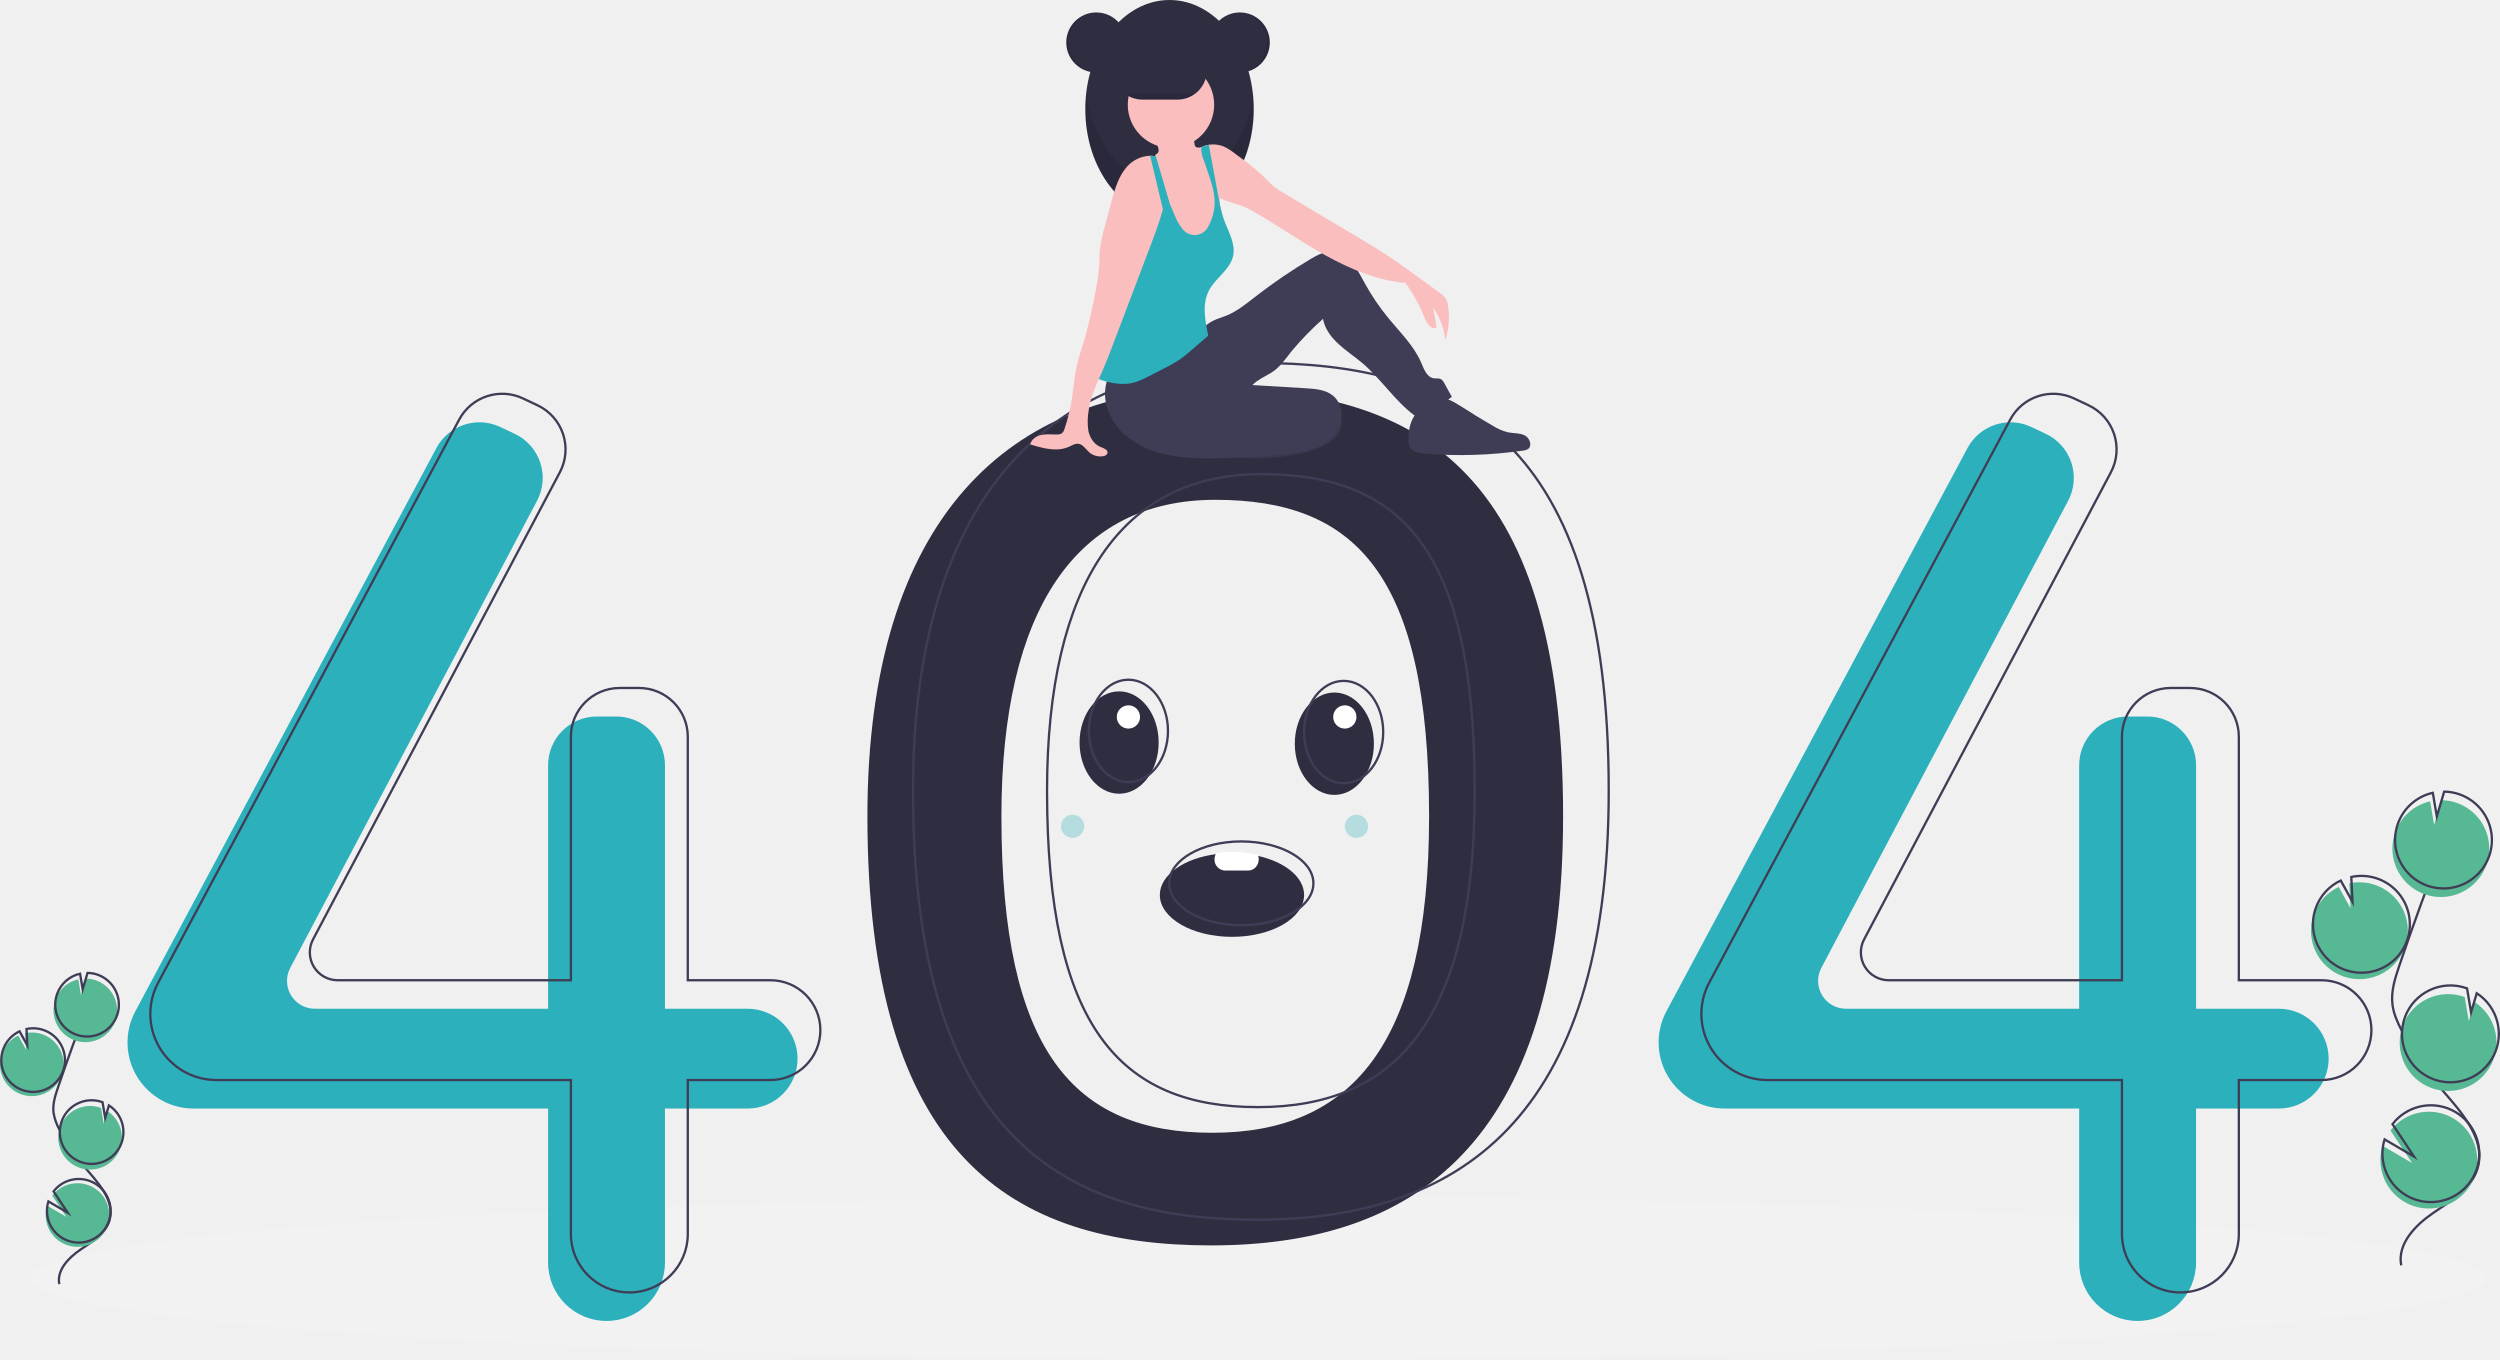
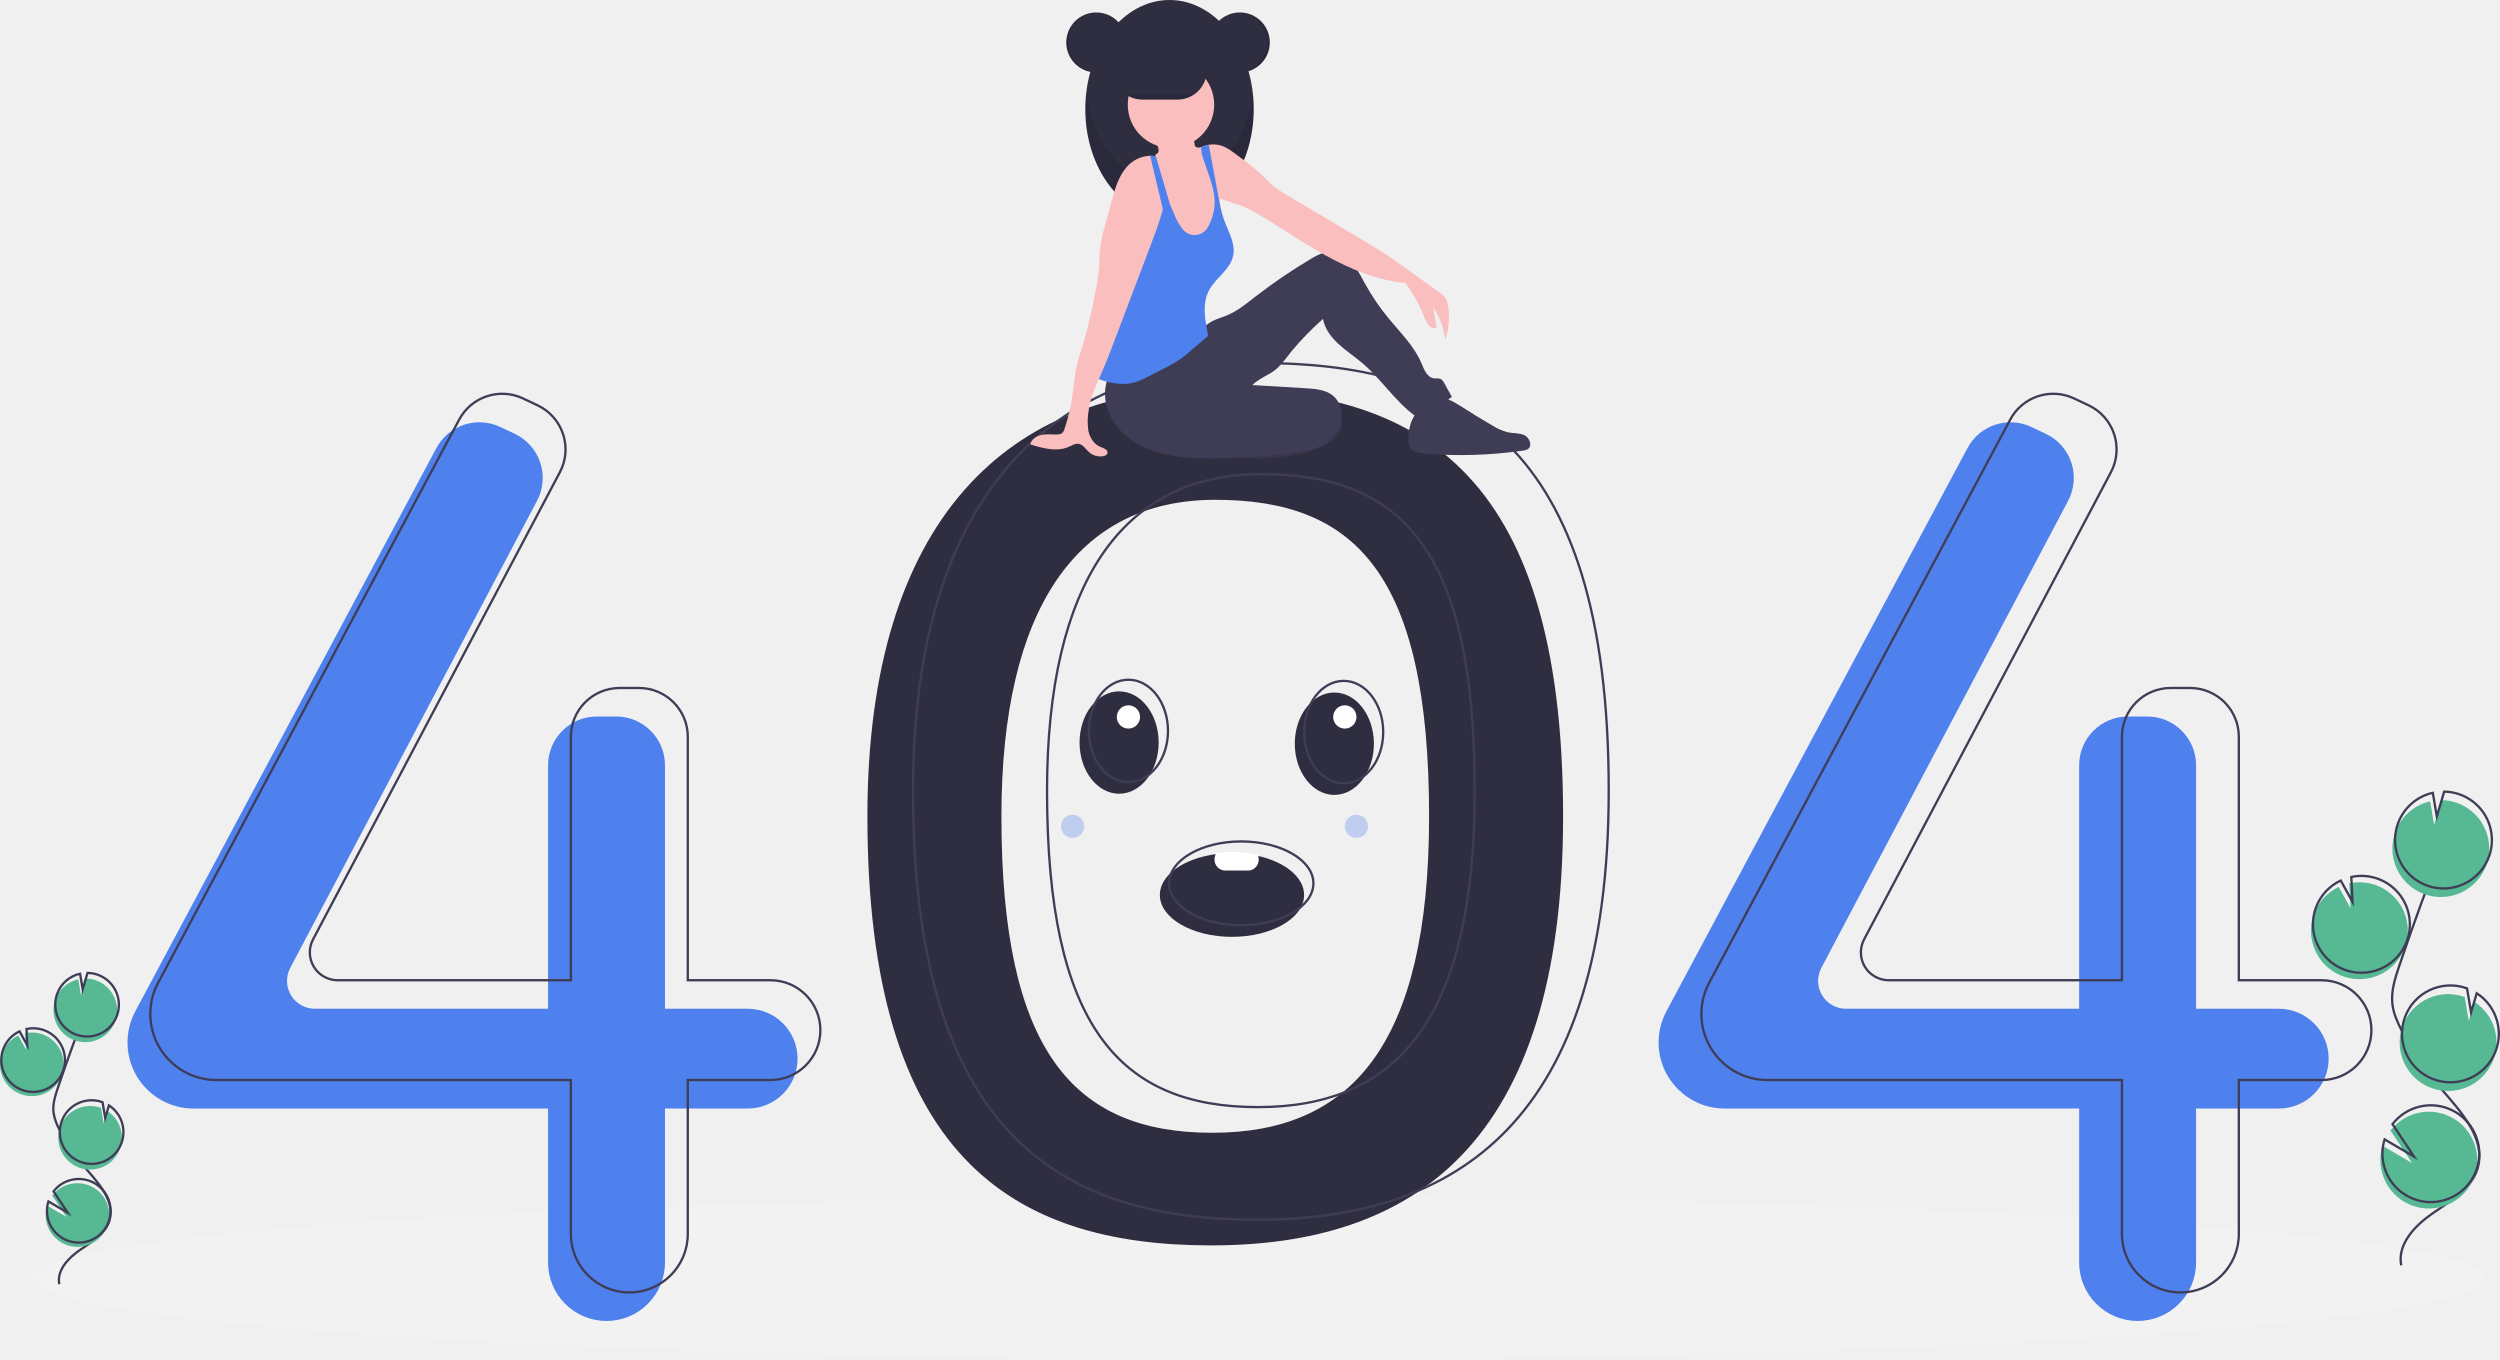
<svg xmlns="http://www.w3.org/2000/svg" id="currentIllo" data-name="Layer 1" width="1074.392" height="584.231" viewBox="0 0 1074.392 584.231" class="injected-svg DownloadModal__ImageFile-sc-p17csy-5 iIfSkb grid_media">
  <ellipse cx="540.643" cy="549.309" rx="527.5" ry="34.922" fill="#f2f2f2" />
  <path d="M583.48,324.894c-85.944,0-147.651,55.139-147.651,183.798,0,145.813,61.707,184.411,147.651,184.411s151.327-42.274,151.327-184.411C734.807,356.753,669.424,324.894,583.48,324.894Zm.565,319.808c-59.527,0-90.626-34.923-90.626-135.916,0-89.112,32.372-136.105,91.899-136.105s91.899,30.868,91.899,136.105C677.217,607.234,643.572,644.703,584.045,644.703Z" transform="translate(-63.054 -157.8845)" fill="#2f2e41" />
-   <path d="M384.365,591.401H348.831V486.762A20.956,20.956,0,0,0,327.875,465.806h-8.326a20.956,20.956,0,0,0-20.956,20.956V591.401H198.363a11.963,11.963,0,0,1-10.578-17.552l106.082-200.78A20.956,20.956,0,0,0,284.287,344.33l-6.262-2.957a20.956,20.956,0,0,0-27.429,9.07L121.214,592.475a28.416,28.416,0,0,0-3.356,13.396v0a28.416,28.416,0,0,0,28.416,28.416H298.593v66.167a25.119,25.119,0,0,0,25.119,25.119h0a25.119,25.119,0,0,0,25.119-25.119V634.287h35.534a21.443,21.443,0,0,0,21.443-21.443v0A21.443,21.443,0,0,0,384.365,591.401Z" transform="translate(-63.054 -157.8845)" fill="#2cb1bc" />
-   <path d="M1042.362,591.401h-35.534V486.762A20.956,20.956,0,0,0,985.872,465.806h-8.326a20.956,20.956,0,0,0-20.956,20.956V591.401H856.359a11.963,11.963,0,0,1-10.578-17.552L951.864,373.069A20.956,20.956,0,0,0,942.284,344.33l-6.262-2.957a20.956,20.956,0,0,0-27.429,9.07L779.211,592.475a28.416,28.416,0,0,0-3.356,13.396v0a28.416,28.416,0,0,0,28.416,28.416H956.589v66.167a25.119,25.119,0,0,0,25.119,25.119h0a25.119,25.119,0,0,0,25.119-25.119V634.287h35.534a21.443,21.443,0,0,0,21.443-21.443v0A21.443,21.443,0,0,0,1042.362,591.401Z" transform="translate(-63.054 -157.8845)" fill="#2cb1bc" />
+   <path d="M384.365,591.401H348.831V486.762A20.956,20.956,0,0,0,327.875,465.806h-8.326a20.956,20.956,0,0,0-20.956,20.956V591.401H198.363a11.963,11.963,0,0,1-10.578-17.552l106.082-200.78A20.956,20.956,0,0,0,284.287,344.33l-6.262-2.957a20.956,20.956,0,0,0-27.429,9.07L121.214,592.475a28.416,28.416,0,0,0-3.356,13.396v0a28.416,28.416,0,0,0,28.416,28.416H298.593v66.167a25.119,25.119,0,0,0,25.119,25.119h0a25.119,25.119,0,0,0,25.119-25.119V634.287h35.534a21.443,21.443,0,0,0,21.443-21.443v0A21.443,21.443,0,0,0,384.365,591.401Z" transform="translate(-63.054 -157.8845)" fill="#4E80EE" />
+   <path d="M1042.362,591.401h-35.534V486.762A20.956,20.956,0,0,0,985.872,465.806h-8.326a20.956,20.956,0,0,0-20.956,20.956V591.401H856.359a11.963,11.963,0,0,1-10.578-17.552L951.864,373.069A20.956,20.956,0,0,0,942.284,344.33l-6.262-2.957a20.956,20.956,0,0,0-27.429,9.07L779.211,592.475a28.416,28.416,0,0,0-3.356,13.396v0a28.416,28.416,0,0,0,28.416,28.416H956.589v66.167a25.119,25.119,0,0,0,25.119,25.119h0a25.119,25.119,0,0,0,25.119-25.119V634.287h35.534a21.443,21.443,0,0,0,21.443-21.443v0A21.443,21.443,0,0,0,1042.362,591.401Z" transform="translate(-63.054 -157.8845)" fill="#4E80EE" />
  <path d="M394.168,579.148H358.634V474.509a20.956,20.956,0,0,0-20.956-20.956h-8.326a20.956,20.956,0,0,0-20.956,20.956V579.148H208.165a11.963,11.963,0,0,1-10.578-17.552L303.67,360.816a20.956,20.956,0,0,0-9.58-28.739l-6.262-2.957a20.956,20.956,0,0,0-27.429,9.07L131.017,580.222a28.416,28.416,0,0,0-3.356,13.396v0a28.416,28.416,0,0,0,28.416,28.416H308.395v66.167a25.119,25.119,0,0,0,25.119,25.119h0a25.119,25.119,0,0,0,25.119-25.119V622.034h35.534a21.443,21.443,0,0,0,21.443-21.443v0A21.443,21.443,0,0,0,394.168,579.148Z" transform="translate(-63.054 -157.8845)" fill="none" stroke="#3f3d56" stroke-miterlimit="10" />
  <path d="M1060.742,579.148h-35.534V474.509a20.956,20.956,0,0,0-20.956-20.956H995.925a20.956,20.956,0,0,0-20.956,20.956V579.148H874.739a11.963,11.963,0,0,1-10.578-17.552L970.244,360.816a20.956,20.956,0,0,0-9.58-28.739l-6.262-2.957a20.956,20.956,0,0,0-27.429,9.07L797.59,580.222a28.416,28.416,0,0,0-3.356,13.396v0a28.416,28.416,0,0,0,28.416,28.416H974.969v66.167a25.119,25.119,0,0,0,25.119,25.119h0a25.119,25.119,0,0,0,25.119-25.119V622.034h35.534a21.443,21.443,0,0,0,21.443-21.443v0A21.443,21.443,0,0,0,1060.742,579.148Z" transform="translate(-63.054 -157.8845)" fill="none" stroke="#3f3d56" stroke-miterlimit="10" />
  <path d="M603.085,313.866c-85.944,0-147.651,55.139-147.651,183.798,0,145.813,61.707,184.411,147.651,184.411s151.327-42.274,151.327-184.411C754.412,345.725,689.029,313.866,603.085,313.866Zm.565,319.808c-59.527,0-90.626-34.923-90.626-135.916,0-89.112,32.372-136.105,91.899-136.105s91.899,30.868,91.899,136.105C696.822,596.206,663.177,633.675,603.65,633.675Z" transform="translate(-63.054 -157.8845)" fill="none" stroke="#3f3d56" stroke-miterlimit="10" />
  <circle cx="471.141" cy="18.25" r="12.901" fill="#2f2e41" />
  <ellipse cx="502.607" cy="46.885" rx="36.186" ry="46.885" fill="#2f2e41" />
  <path d="M565.661,237.494c-18.128,0-33.141-17.271-35.776-39.805a60.976,60.976,0,0,0-.41,7.08c0,25.894,16.201,46.885,36.186,46.885s36.186-20.991,36.186-46.885a60.976,60.976,0,0,0-.41-7.08C598.803,220.224,583.789,237.494,565.661,237.494Z" transform="translate(-63.054 -157.8845)" opacity="0.1" />
  <path d="M639.296,342.073c-.777,3.193-4.128,5.751-7.839,7.538-7.802,3.757-17.425,4.878-26.76,5.254a45.176,45.176,0,0,1-7.144-.132,20.537,20.537,0,0,1-12.251-5.631,1.681,1.681,0,0,1,.044-2.844c4.969-5.459,13.262-8.806,21.616-11.216,6.334-1.827,17.381-6.561,24.29-5.922C637.944,329.739,640.277,338.041,639.296,342.073Z" transform="translate(-63.054 -157.8845)" fill="#3f3d56" />
  <path d="M639.296,342.073c-.777,3.193-4.128,5.751-7.839,7.538-7.802,3.757-17.425,4.878-26.76,5.254a45.176,45.176,0,0,1-7.144-.132,20.537,20.537,0,0,1-12.251-5.631,1.681,1.681,0,0,1,.044-2.844c4.969-5.459,13.262-8.806,21.616-11.216,6.334-1.827,17.381-6.561,24.29-5.922C637.944,329.739,640.277,338.041,639.296,342.073Z" transform="translate(-63.054 -157.8845)" opacity="0.1" />
  <path d="M540.098,318.206a19.77,19.77,0,0,0-1.199,15.075,26.339,26.339,0,0,0,8.829,12.497c10.095,8.092,23.988,9.205,36.925,9.093a284.649,284.649,0,0,0,33.905-2.324,40.538,40.538,0,0,0,11.001-2.554c4.222-1.827,7.933-5.178,9.436-9.526s.436-9.672-3.134-12.574c-3.137-2.55-7.463-2.9-11.498-3.143l-23.088-1.387c2.281-2.308,5.318-3.614,8.096-5.292,3.685-2.226,6.134-5.965,8.813-9.335a129.001,129.001,0,0,1,13.439-13.817c.751,4.31,3.478,7.85,6.687,10.824s6.908,5.368,10.244,8.2c8.079,6.858,13.896,16.167,22.392,22.5a43.829,43.829,0,0,0,16.049-8.012l-3.302-5.981a3.94,3.94,0,0,0-1.245-1.553c-.935-.575-2.14-.279-3.225-.441-2.901-.435-4.168-3.784-5.306-6.487-3.125-7.422-9.108-13.18-14.218-19.404a98.009,98.009,0,0,1-9.996-14.723c-1.717-3.102-3.288-6.331-5.617-9.003s-5.594-4.773-9.139-4.781c-3.132-.007-6.021,1.584-8.714,3.183a230.477,230.477,0,0,0-23.63,16.099c-3.944,3.062-7.863,6.296-12.489,8.174-1.947.79-4,1.331-5.869,2.292-3.273,1.684-5.757,4.534-8.431,7.064C566.277,311.892,553.219,317.738,540.098,318.206Z" transform="translate(-63.054 -157.8845)" fill="#3f3d56" />
  <path d="M588.374,253.983a23.774,23.774,0,0,1-1.734,8.033,10.045,10.045,0,0,1-5.768,5.573,12.375,12.375,0,0,1-5.623.182,10.882,10.882,0,0,1-4.582-1.561c-2.165-1.488-3.244-4.144-3.637-6.743-.393-2.596-.217-5.249-.469-7.863a42.944,42.944,0,0,0-1.202-6.255c-.17-.683-.343-1.362-.513-2.042-.167-.68-.33-1.359-.481-2.039-.138-.639-.267-1.281-.378-1.926-.091-.544-.173-1.092-.233-1.643a18.423,18.423,0,0,0-.809-4.811,14.607,14.607,0,0,0-1.687-2.854c-.286-.409-.563-.818-.818-1.243a5.89,5.89,0,0,1-.972-3.748,3.286,3.286,0,0,1,.148-.601c.025-.076.053-.151.085-.223A1.802,1.802,0,0,0,560.932,223.07a3.433,3.433,0,0,0-.148-1.778,11.318,11.318,0,0,0-.96-2.288c-.264-.478-1.161-1.34-1.167-1.888-.013-1.101,2.14-1.989,3.011-2.423a16.796,16.796,0,0,1,8.597-1.743c1.904.129,3.968.714,5.019,2.31.944,1.438.818,3.301,1.221,4.972a1.471,1.471,0,0,0,.299.664,1.341,1.341,0,0,0,.739.34,4.549,4.549,0,0,0,1.416.057h.003a2.931,2.931,0,0,0,.371-.054,4.957,4.957,0,0,0,2.033-.878q.585-.156,1.18-.255a.251.251,0,0,0,.047-.009c1.576,4.975,1.781,10.308,3.071,15.374.639,2.52,1.554,5.009,1.683,7.602.009.113.013.23.016.346.019.834-.047,1.674-.013,2.505a6.981,6.981,0,0,0,.126,1.114,15.611,15.611,0,0,0,.525,1.743l.009.028c.06.183.116.368.164.554.035.135.066.267.091.403l.003.009A14.938,14.938,0,0,1,588.374,253.983Z" transform="translate(-63.054 -157.8845)" fill="#fbbebe" />
  <circle cx="503.237" cy="44.997" r="18.565" fill="#fbbebe" />
  <path d="M684.157,304.033a30.445,30.445,0,0,0-5.236-14.103q.722,4.295,1.447,8.587a3.214,3.214,0,0,1-3.367-1.035,10.337,10.337,0,0,1-1.765-3.276,67.466,67.466,0,0,0-8.21-14.736c-11.819-.985-23.502-5.884-33.896-11.595-10.396-5.708-20.126-12.552-30.384-18.502a43.573,43.573,0,0,0-5.544-2.832c-3.21-1.287-6.812-1.954-9.855-3.468-.204-.101-.409-.208-.61-.318a12.578,12.578,0,0,1-1.945-1.306,10.344,10.344,0,0,1-.931-.856,20.351,20.351,0,0,1-3.559-5.953c-1.633-3.612-2.215-7.97-3.845-11.583a11.203,11.203,0,0,1,2.502-1.765h.003c.132-.069.264-.135.4-.198a11.94,11.94,0,0,1,2.004-.733q.585-.156,1.18-.255a.251.251,0,0,0,.047-.009,11.566,11.566,0,0,1,5.491.434c2.587.875,4.767,2.621,6.941,4.273a114.02,114.02,0,0,1,10.148,8.049c1.794,1.718,3.43,3.606,5.359,5.167a42.144,42.144,0,0,0,5.057,3.351q15.656,9.327,31.315,18.65c3.534,2.105,7.07,4.21,10.526,6.438,5.249,3.386,10.308,7.055,15.365,10.721q4.47,3.238,8.936,6.479a9.728,9.728,0,0,1,2.533,2.341,8.472,8.472,0,0,1,1.123,3.433A31.387,31.387,0,0,1,684.157,304.033Z" transform="translate(-63.054 -157.8845)" fill="#fbbebe" />
-   <path d="M592.977,267.944c-1.252,5.617-6.929,9.012-9.896,13.946-3.688,6.123-2.184,13.241-.799,20.255q-3.795,3.271-7.593,6.542c-1.397,1.199-2.794,2.404-4.298,3.464a57.351,57.351,0,0,1-6.86,3.94q-3.361,1.728-6.721,3.458a32.128,32.128,0,0,1-6.58,2.788c-4.415,1.133-9.103.34-13.471-.972a6.088,6.088,0,0,1-1.473-.601,2.394,2.394,0,0,1-.699-.632,3.911,3.911,0,0,1-.444-2.539c.444-7.351,2.24-14.547,4.031-21.69a85.26,85.26,0,0,1,3.848-12.577,85.077,85.077,0,0,1,5.415-10.151,68.368,68.368,0,0,1,7.929-11.514,18.479,18.479,0,0,0,3.675-4.739c1.117-2.549.686-5.472.913-8.247a17.148,17.148,0,0,1,1.633-6.007v-.003a17.093,17.093,0,0,1,1.743-2.882q.458,1.067.916,2.13.302.699.598,1.394.387.897.768,1.787,1.1,2.558,2.196,5.113a21.59,21.59,0,0,0,3.335,5.944,6.499,6.499,0,0,0,11.123-.853,21.261,21.261,0,0,0,2.272-6.013,19.215,19.215,0,0,0,.252-7.835c-.758-5.009-2.889-10.126-4.437-14.78a14.945,14.945,0,0,1-1.079-4.871,3.351,3.351,0,0,1,.057-.56c.009-.047.019-.098.028-.145a11.94,11.94,0,0,1,2.004-.733q.585-.156,1.18-.255,2.044,11.064,4.094,22.127c.032.173.066.346.098.522.195,1.057.393,2.115.614,3.169.198.957.412,1.91.651,2.857l.009.028c.082.321.167.639.255.957l.003.009c.242.868.513,1.731.818,2.58C590.938,257.475,594.164,262.629,592.977,267.944Z" transform="translate(-63.054 -157.8845)" fill="#2cb1bc" />
+   <path d="M592.977,267.944c-1.252,5.617-6.929,9.012-9.896,13.946-3.688,6.123-2.184,13.241-.799,20.255q-3.795,3.271-7.593,6.542c-1.397,1.199-2.794,2.404-4.298,3.464a57.351,57.351,0,0,1-6.86,3.94q-3.361,1.728-6.721,3.458a32.128,32.128,0,0,1-6.58,2.788c-4.415,1.133-9.103.34-13.471-.972a6.088,6.088,0,0,1-1.473-.601,2.394,2.394,0,0,1-.699-.632,3.911,3.911,0,0,1-.444-2.539c.444-7.351,2.24-14.547,4.031-21.69a85.26,85.26,0,0,1,3.848-12.577,85.077,85.077,0,0,1,5.415-10.151,68.368,68.368,0,0,1,7.929-11.514,18.479,18.479,0,0,0,3.675-4.739c1.117-2.549.686-5.472.913-8.247a17.148,17.148,0,0,1,1.633-6.007v-.003a17.093,17.093,0,0,1,1.743-2.882q.458,1.067.916,2.13.302.699.598,1.394.387.897.768,1.787,1.1,2.558,2.196,5.113a21.59,21.59,0,0,0,3.335,5.944,6.499,6.499,0,0,0,11.123-.853,21.261,21.261,0,0,0,2.272-6.013,19.215,19.215,0,0,0,.252-7.835c-.758-5.009-2.889-10.126-4.437-14.78a14.945,14.945,0,0,1-1.079-4.871,3.351,3.351,0,0,1,.057-.56c.009-.047.019-.098.028-.145a11.94,11.94,0,0,1,2.004-.733q.585-.156,1.18-.255,2.044,11.064,4.094,22.127c.032.173.066.346.098.522.195,1.057.393,2.115.614,3.169.198.957.412,1.91.651,2.857l.009.028c.082.321.167.639.255.957l.003.009c.242.868.513,1.731.818,2.58C590.938,257.475,594.164,262.629,592.977,267.944Z" transform="translate(-63.054 -157.8845)" fill="#4E80EE" />
  <path d="M668.321,346.877a6.583,6.583,0,0,0,.61,3.143c1.162,2.124,3.95,2.606,6.362,2.805a188.377,188.377,0,0,0,42.266-1.288,4.886,4.886,0,0,0,2.151-.668c1.99-1.395.763-4.795-1.41-5.884s-4.751-.826-7.135-1.297a22.479,22.479,0,0,1-6.678-2.896q-7.252-4.167-14.293-8.688c-2.795-1.795-6.093-3.71-9.24-2.646C672.43,332.343,668.265,337.681,668.321,346.877Z" transform="translate(-63.054 -157.8845)" fill="#3f3d56" />
  <path d="M564.437,240.874v.003c-.022.132-.044.261-.072.39-.035.214-.076.431-.116.645-.39,1.998-.868,3.987-1.419,5.963-1.51,5.459-3.534,10.831-5.541,16.123q-8.081,21.287-16.164,42.577c-1.359,3.575-2.716,7.152-4.261,10.654-.516,1.167-1.048,2.344-1.576,3.534-1.894,4.257-3.713,8.653-4.317,13.184a27.45,27.45,0,0,0-.192,9.04c.604,2.97,2.407,5.872,5.23,6.97,1.378.538,3.351,1.259,2.974,2.69-.204.787-1.098,1.171-1.901,1.303a7.312,7.312,0,0,1-5.966-1.718c-1.507-1.337-2.665-3.417-4.67-3.641-1.388-.151-2.665.68-3.936,1.262-5.186,2.369-11.227.711-16.674-.972.428-2.206,2.643-3.66,4.843-4.1,2.199-.444,4.474-.129,6.718-.189a3.51,3.51,0,0,0,2.042-.525,3.705,3.705,0,0,0,1.101-1.882,78.964,78.964,0,0,0,3.213-13.147c.724-4.666,1.026-9.405,2.058-14.015.802-3.597,2.042-7.08,3.106-10.61a224.682,224.682,0,0,0,5.06-22.077,78.02,78.02,0,0,0,1.425-9.368c.179-2.612.094-5.236.346-7.838a60.888,60.888,0,0,1,2.111-9.997q1.444-5.348,2.885-10.689c1.425-5.271,2.955-10.746,6.567-14.843a13.962,13.962,0,0,1,10.028-4.789,9.882,9.882,0,0,1,2.13.23c.116.028.233.057.349.088a8.634,8.634,0,0,1,2.174.9c1.114-.708,1.68-.459,2.42.632a6.973,6.973,0,0,1,.881,3.795A52.424,52.424,0,0,1,564.437,240.874Z" transform="translate(-63.054 -157.8845)" fill="#fbbebe" />
-   <path d="M565.661,245.046l-.047.047-.255.255-2.53,2.527-1.24-5.208-4.251-17.854a9.882,9.882,0,0,1,2.13.23,3.286,3.286,0,0,1,.148-.601l.201.689,1.441,4.902,2.728,9.308.45,1.532v.003Z" transform="translate(-63.054 -157.8845)" fill="#2cb1bc" />
+   <path d="M565.661,245.046l-.047.047-.255.255-2.53,2.527-1.24-5.208-4.251-17.854a9.882,9.882,0,0,1,2.13.23,3.286,3.286,0,0,1,.148-.601l.201.689,1.441,4.902,2.728,9.308.45,1.532v.003Z" transform="translate(-63.054 -157.8845)" fill="#4E80EE" />
  <path d="M581.715,188.087a12.582,12.582,0,0,1-3.7,8.896,12.314,12.314,0,0,1-1.36,1.176,12.528,12.528,0,0,1-7.536,2.524H554.023a12.59,12.59,0,0,1,0-25.18h15.096A12.629,12.629,0,0,1,581.715,188.087Z" transform="translate(-63.054 -157.8845)" fill="#2f2e41" />
  <circle cx="532.815" cy="18.25" r="12.901" fill="#2f2e41" />
  <path d="M595.554,163.234c-.158,0-.315.006-.472.012a12.898,12.898,0,0,1,0,25.778c.157.006.314.012.472.012a12.901,12.901,0,1,0,0-25.802Z" transform="translate(-63.054 -157.8845)" opacity="0.1" />
  <path d="M534.195,163.234c.158,0,.315.006.472.012a12.898,12.898,0,0,0,0,25.778c-.157.006-.314.012-.472.012a12.901,12.901,0,0,1,0-25.802Z" transform="translate(-63.054 -157.8845)" opacity="0.1" />
  <path d="M576.655,198.159a12.528,12.528,0,0,1-7.536,2.524H554.023a12.528,12.528,0,0,1-7.536-2.524Z" transform="translate(-63.054 -157.8845)" opacity="0.1" />
  <path d="M674.14,291.64s3.252,9.372,6.229,6.876L677.996,286.267Z" transform="translate(-63.054 -157.8845)" fill="#fbbebe" />
  <path d="M1069.918,577.434a20.813,20.813,0,1,0,2.772-39.915l.521,10.712-5.068-9.18a20.734,20.734,0,0,0-10.684,11.723,20.408,20.408,0,0,0-1.197,5.63A20.809,20.809,0,0,0,1069.918,577.434Z" transform="translate(-63.054 -157.8845)" fill="#57b894" />
  <path d="M1094.995,701.678c-1.789-9.11,5.963-17.187,13.621-22.437s16.605-10.408,19.218-19.317c3.755-12.804-7.43-24.53-16.136-34.642a125.3,125.3,0,0,1-16.524-24.557c-1.811-3.533-3.476-7.225-3.952-11.166-.686-5.675,1.137-11.323,2.974-16.737q9.179-27.052,19.628-53.65" transform="translate(-63.054 -157.8845)" fill="none" stroke="#3f3d56" stroke-miterlimit="10" />
  <path d="M1070.775,574.676a20.813,20.813,0,1,0,2.772-39.915l.521,10.712-5.068-9.18a20.734,20.734,0,0,0-10.684,11.723,20.408,20.408,0,0,0-1.197,5.63A20.809,20.809,0,0,0,1070.775,574.676Z" transform="translate(-63.054 -157.8845)" fill="none" stroke="#3f3d56" stroke-miterlimit="10" />
  <path d="M1092.451,515.473a20.788,20.788,0,0,1,14.98-13.198l1.714,10.184,3.177-10.696a20.81,20.81,0,1,1-19.871,13.71Z" transform="translate(-63.054 -157.8845)" fill="#57b894" />
  <path d="M1093.594,511.795a20.788,20.788,0,0,1,14.98-13.198l1.714,10.184,3.177-10.696a20.81,20.81,0,1,1-19.871,13.71Z" transform="translate(-63.054 -157.8845)" fill="none" stroke="#3f3d56" stroke-miterlimit="10" />
  <path d="M1108.045,625.489a20.81,20.81,0,0,0,18.419-37.023l-2.441,8.219-1.731-10.304a.362.362,0,0,0-.053-.02,20.811,20.811,0,1,0-14.194,39.127Z" transform="translate(-63.054 -157.8845)" fill="#57b894" />
  <path d="M1109.035,621.764a20.81,20.81,0,0,0,18.419-37.023l-2.441,8.219-1.731-10.304a.362.362,0,0,0-.053-.02,20.811,20.811,0,1,0-14.194,39.127Z" transform="translate(-63.054 -157.8845)" fill="none" stroke="#3f3d56" stroke-miterlimit="10" />
  <path d="M1086.378,660.051a20.801,20.801,0,1,0,4.011-16.297l9.273,13.957-12.67-7.408A20.616,20.616,0,0,0,1086.378,660.051Z" transform="translate(-63.054 -157.8845)" fill="#57b894" />
  <path d="M1087.235,657.294a20.801,20.801,0,1,0,4.011-16.297l9.273,13.957-12.67-7.408A20.616,20.616,0,0,0,1087.235,657.294Z" transform="translate(-63.054 -157.8845)" fill="none" stroke="#3f3d56" stroke-miterlimit="10" />
  <path d="M72.061,628.133a13.674,13.674,0,1,0,1.821-26.225l.342,7.038-3.33-6.032a13.623,13.623,0,0,0-7.019,7.702,13.409,13.409,0,0,0-.787,3.699A13.672,13.672,0,0,0,72.061,628.133Z" transform="translate(-63.054 -157.8845)" fill="#57b894" />
  <path d="M88.538,709.763c-1.175-5.986,3.918-11.292,8.949-14.741s10.91-6.838,12.626-12.692c2.467-8.412-4.882-16.117-10.601-22.76A82.324,82.324,0,0,1,88.656,643.436a22.21,22.21,0,0,1-2.597-7.336c-.451-3.729.747-7.439,1.954-10.996q6.031-17.773,12.896-35.249" transform="translate(-63.054 -157.8845)" fill="none" stroke="#3f3d56" stroke-miterlimit="10" />
  <path d="M72.625,626.321a13.674,13.674,0,1,0,1.821-26.225l.342,7.038L71.458,601.103a13.623,13.623,0,0,0-7.019,7.702,13.409,13.409,0,0,0-.787,3.699A13.672,13.672,0,0,0,72.625,626.321Z" transform="translate(-63.054 -157.8845)" fill="none" stroke="#3f3d56" stroke-miterlimit="10" />
  <path d="M86.866,587.423a13.658,13.658,0,0,1,9.842-8.671l1.126,6.691,2.087-7.027a13.673,13.673,0,1,1-13.055,9.007Z" transform="translate(-63.054 -157.8845)" fill="#57b894" />
  <path d="M87.617,585.007a13.658,13.658,0,0,1,9.842-8.671l1.126,6.691L100.673,576a13.673,13.673,0,1,1-13.055,9.007Z" transform="translate(-63.054 -157.8845)" fill="none" stroke="#3f3d56" stroke-miterlimit="10" />
  <path d="M97.112,659.706a13.673,13.673,0,0,0,12.102-24.325l-1.604,5.4-1.137-6.77a.238.238,0,0,0-.035-.013,13.673,13.673,0,1,0-9.326,25.707Z" transform="translate(-63.054 -157.8845)" fill="#57b894" />
  <path d="M97.762,657.259a13.673,13.673,0,0,0,12.102-24.325l-1.604,5.4-1.137-6.77a.238.238,0,0,0-.035-.013,13.673,13.673,0,1,0-9.326,25.707Z" transform="translate(-63.054 -157.8845)" fill="none" stroke="#3f3d56" stroke-miterlimit="10" />
  <path d="M82.876,682.414a13.667,13.667,0,1,0,2.635-10.708l6.092,9.17-8.324-4.867A13.545,13.545,0,0,0,82.876,682.414Z" transform="translate(-63.054 -157.8845)" fill="#57b894" />
  <path d="M83.439,680.602a13.667,13.667,0,1,0,2.635-10.708l6.092,9.17-8.324-4.867A13.545,13.545,0,0,0,83.439,680.602Z" transform="translate(-63.054 -157.8845)" fill="none" stroke="#3f3d56" stroke-miterlimit="10" />
  <ellipse cx="480.946" cy="319.115" rx="17" ry="22" fill="#2f2e41" />
  <ellipse cx="573.446" cy="319.615" rx="17" ry="22" fill="#2f2e41" />
  <path d="M623.5,542.5c0,9.94-13.88,18-31,18s-31-8.06-31-18c0-8.61,10.41-15.81,24.32-17.57a50.104,50.104,0,0,1,6.68-.43,50.699,50.699,0,0,1,11.13,1.2C615.25,528.29,623.5,534.84,623.5,542.5Z" transform="translate(-63.054 -157.8845)" fill="#2f2e41" />
  <ellipse cx="484.946" cy="314.115" rx="17" ry="22" fill="none" stroke="#3f3d56" stroke-miterlimit="10" />
  <ellipse cx="577.446" cy="314.615" rx="17" ry="22" fill="none" stroke="#3f3d56" stroke-miterlimit="10" />
  <ellipse cx="533.446" cy="379.615" rx="31" ry="18" fill="none" stroke="#3f3d56" stroke-miterlimit="10" />
  <path d="M604,527.2a4.937,4.937,0,0,1-1.32,3.392A4.339,4.339,0,0,1,599.5,532h-10a4.664,4.664,0,0,1-4.5-4.8,4.905,4.905,0,0,1,.82-2.741A47.02,47.02,0,0,1,592.5,524a47.665,47.665,0,0,1,11.13,1.28A5.067,5.067,0,0,1,604,527.2Z" transform="translate(-63.054 -157.8845)" fill="#fff" />
  <circle cx="484.946" cy="308.115" r="5" fill="#fff" />
  <circle cx="577.946" cy="308.115" r="5" fill="#fff" />
-   <circle cx="582.946" cy="355.115" r="5" fill="#2cb1bc" opacity="0.3" />
-   <circle cx="460.946" cy="355.115" r="5" fill="#2cb1bc" opacity="0.3" />
+   <circle cx="582.946" cy="355.115" r="5" fill="#4E80EE" opacity="0.3" />
+   <circle cx="460.946" cy="355.115" r="5" fill="#4E80EE" opacity="0.3" />
</svg>
